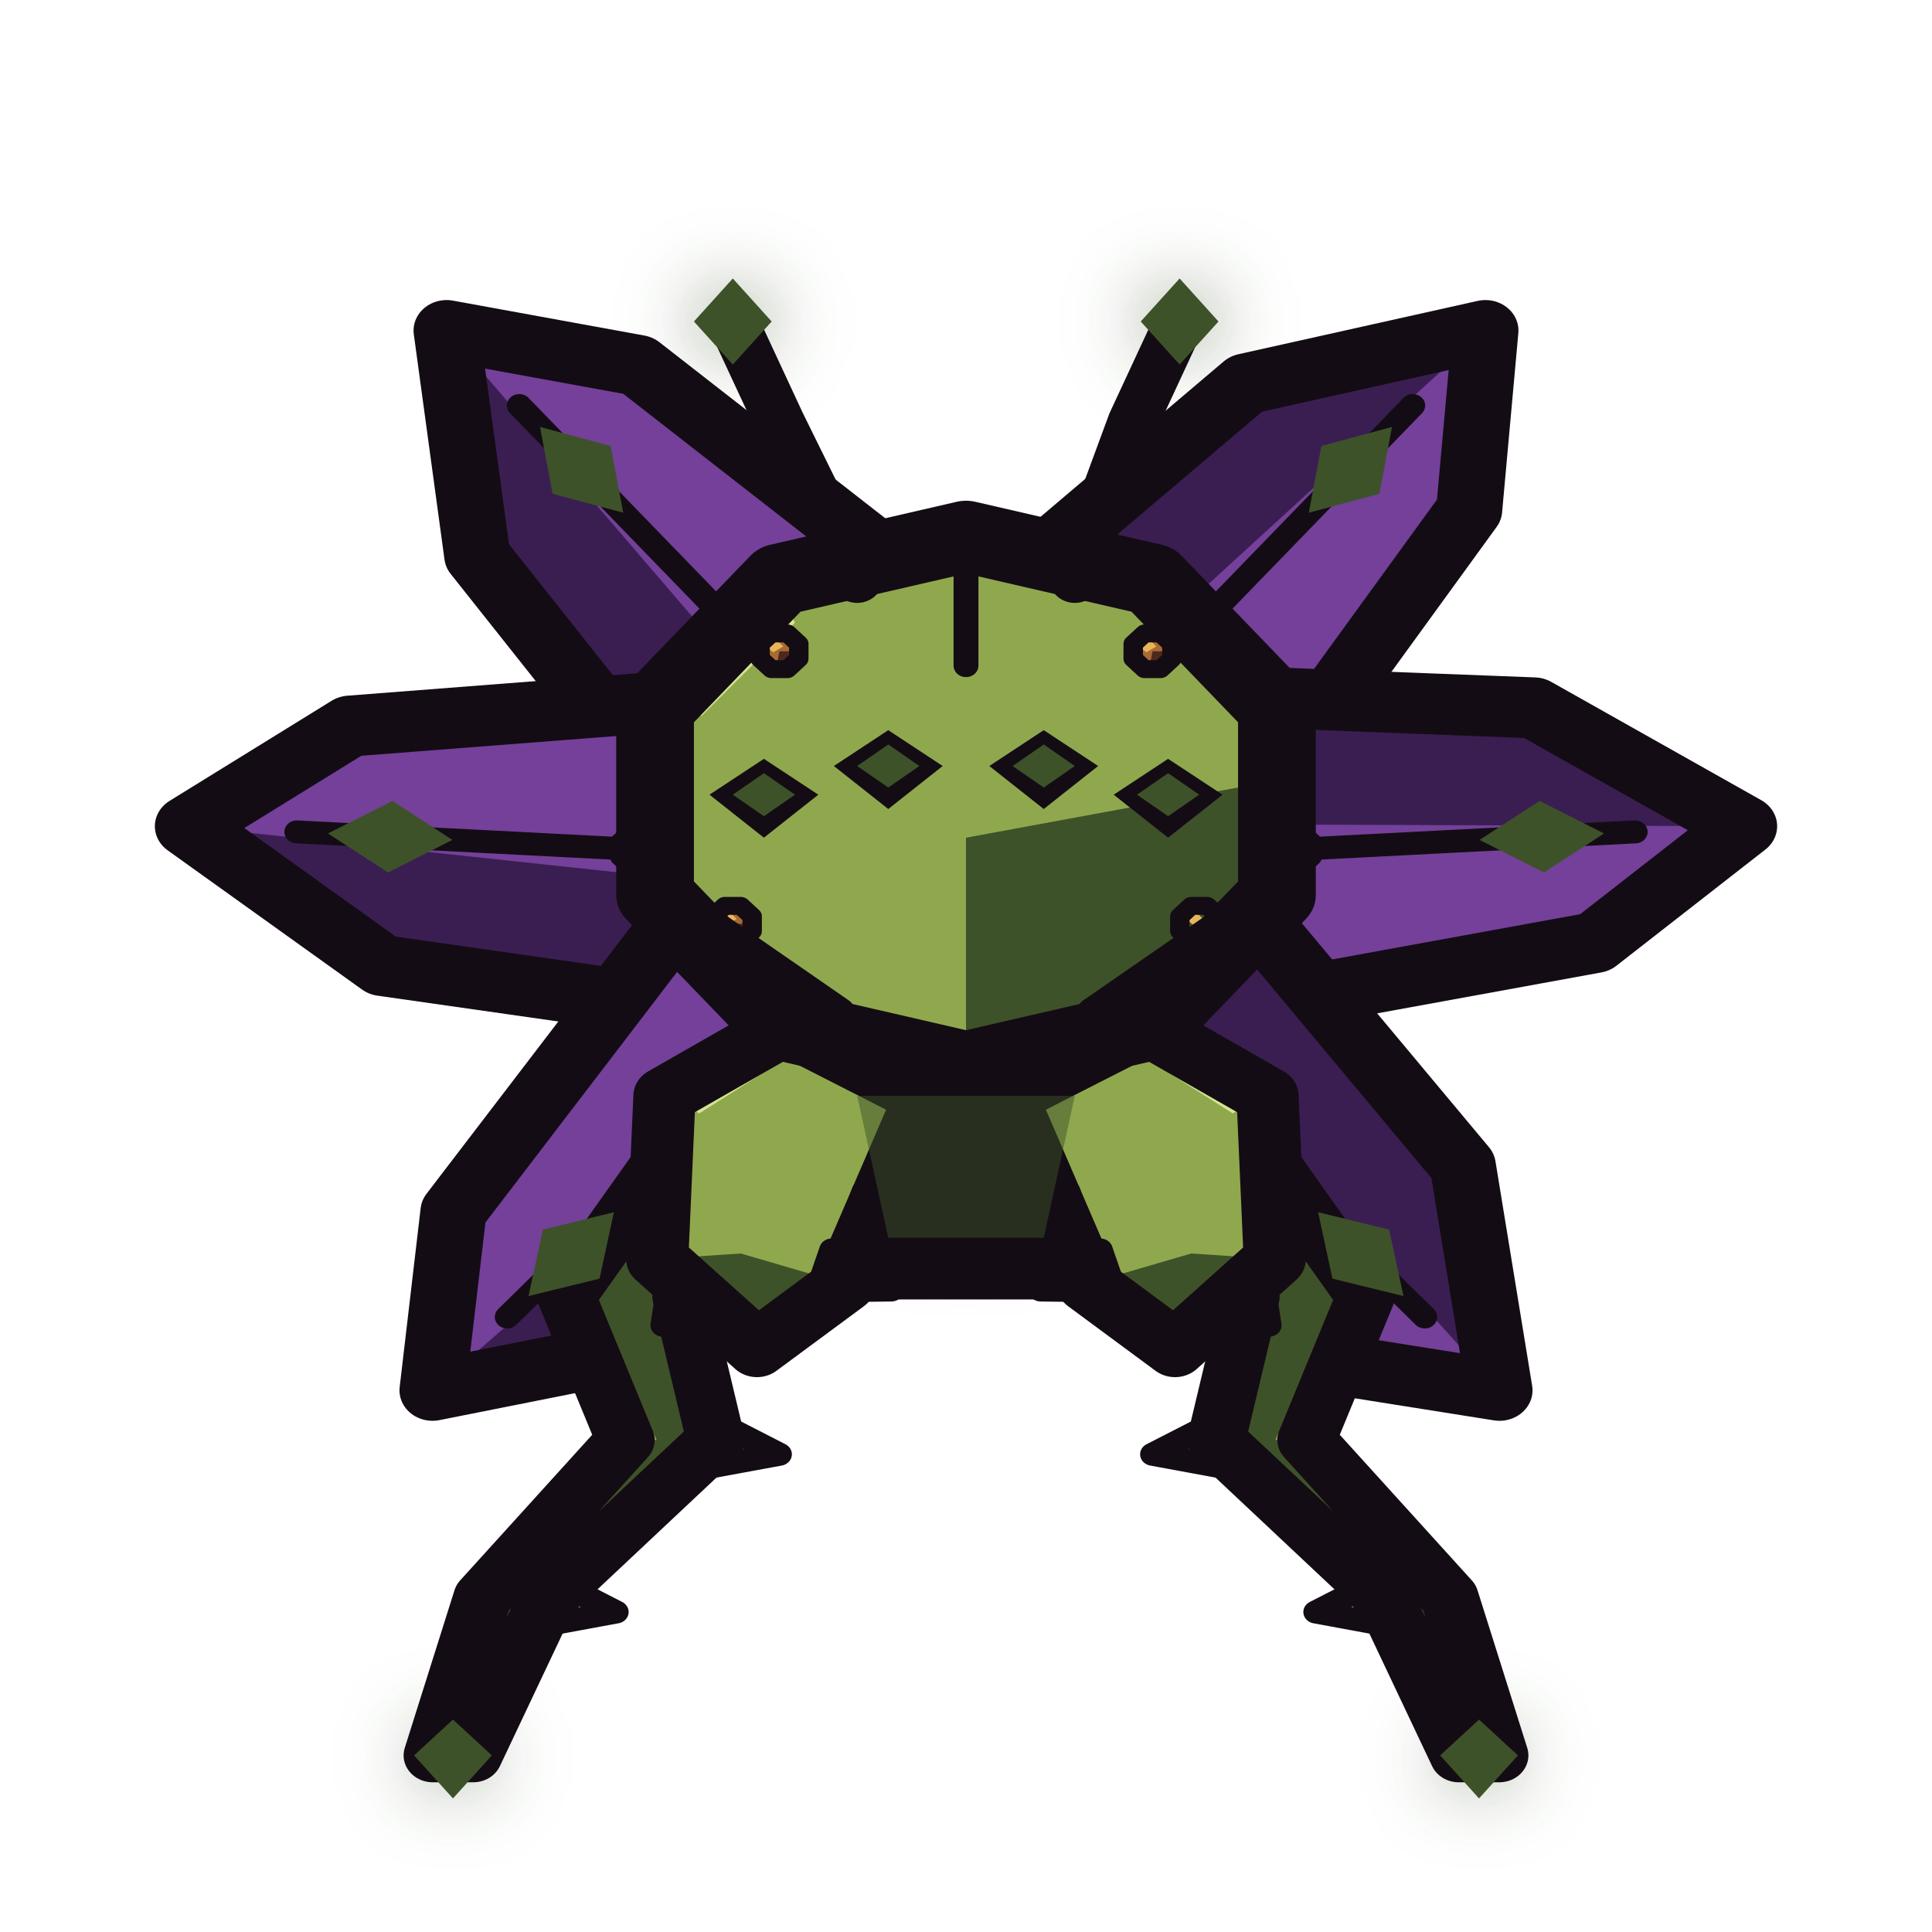
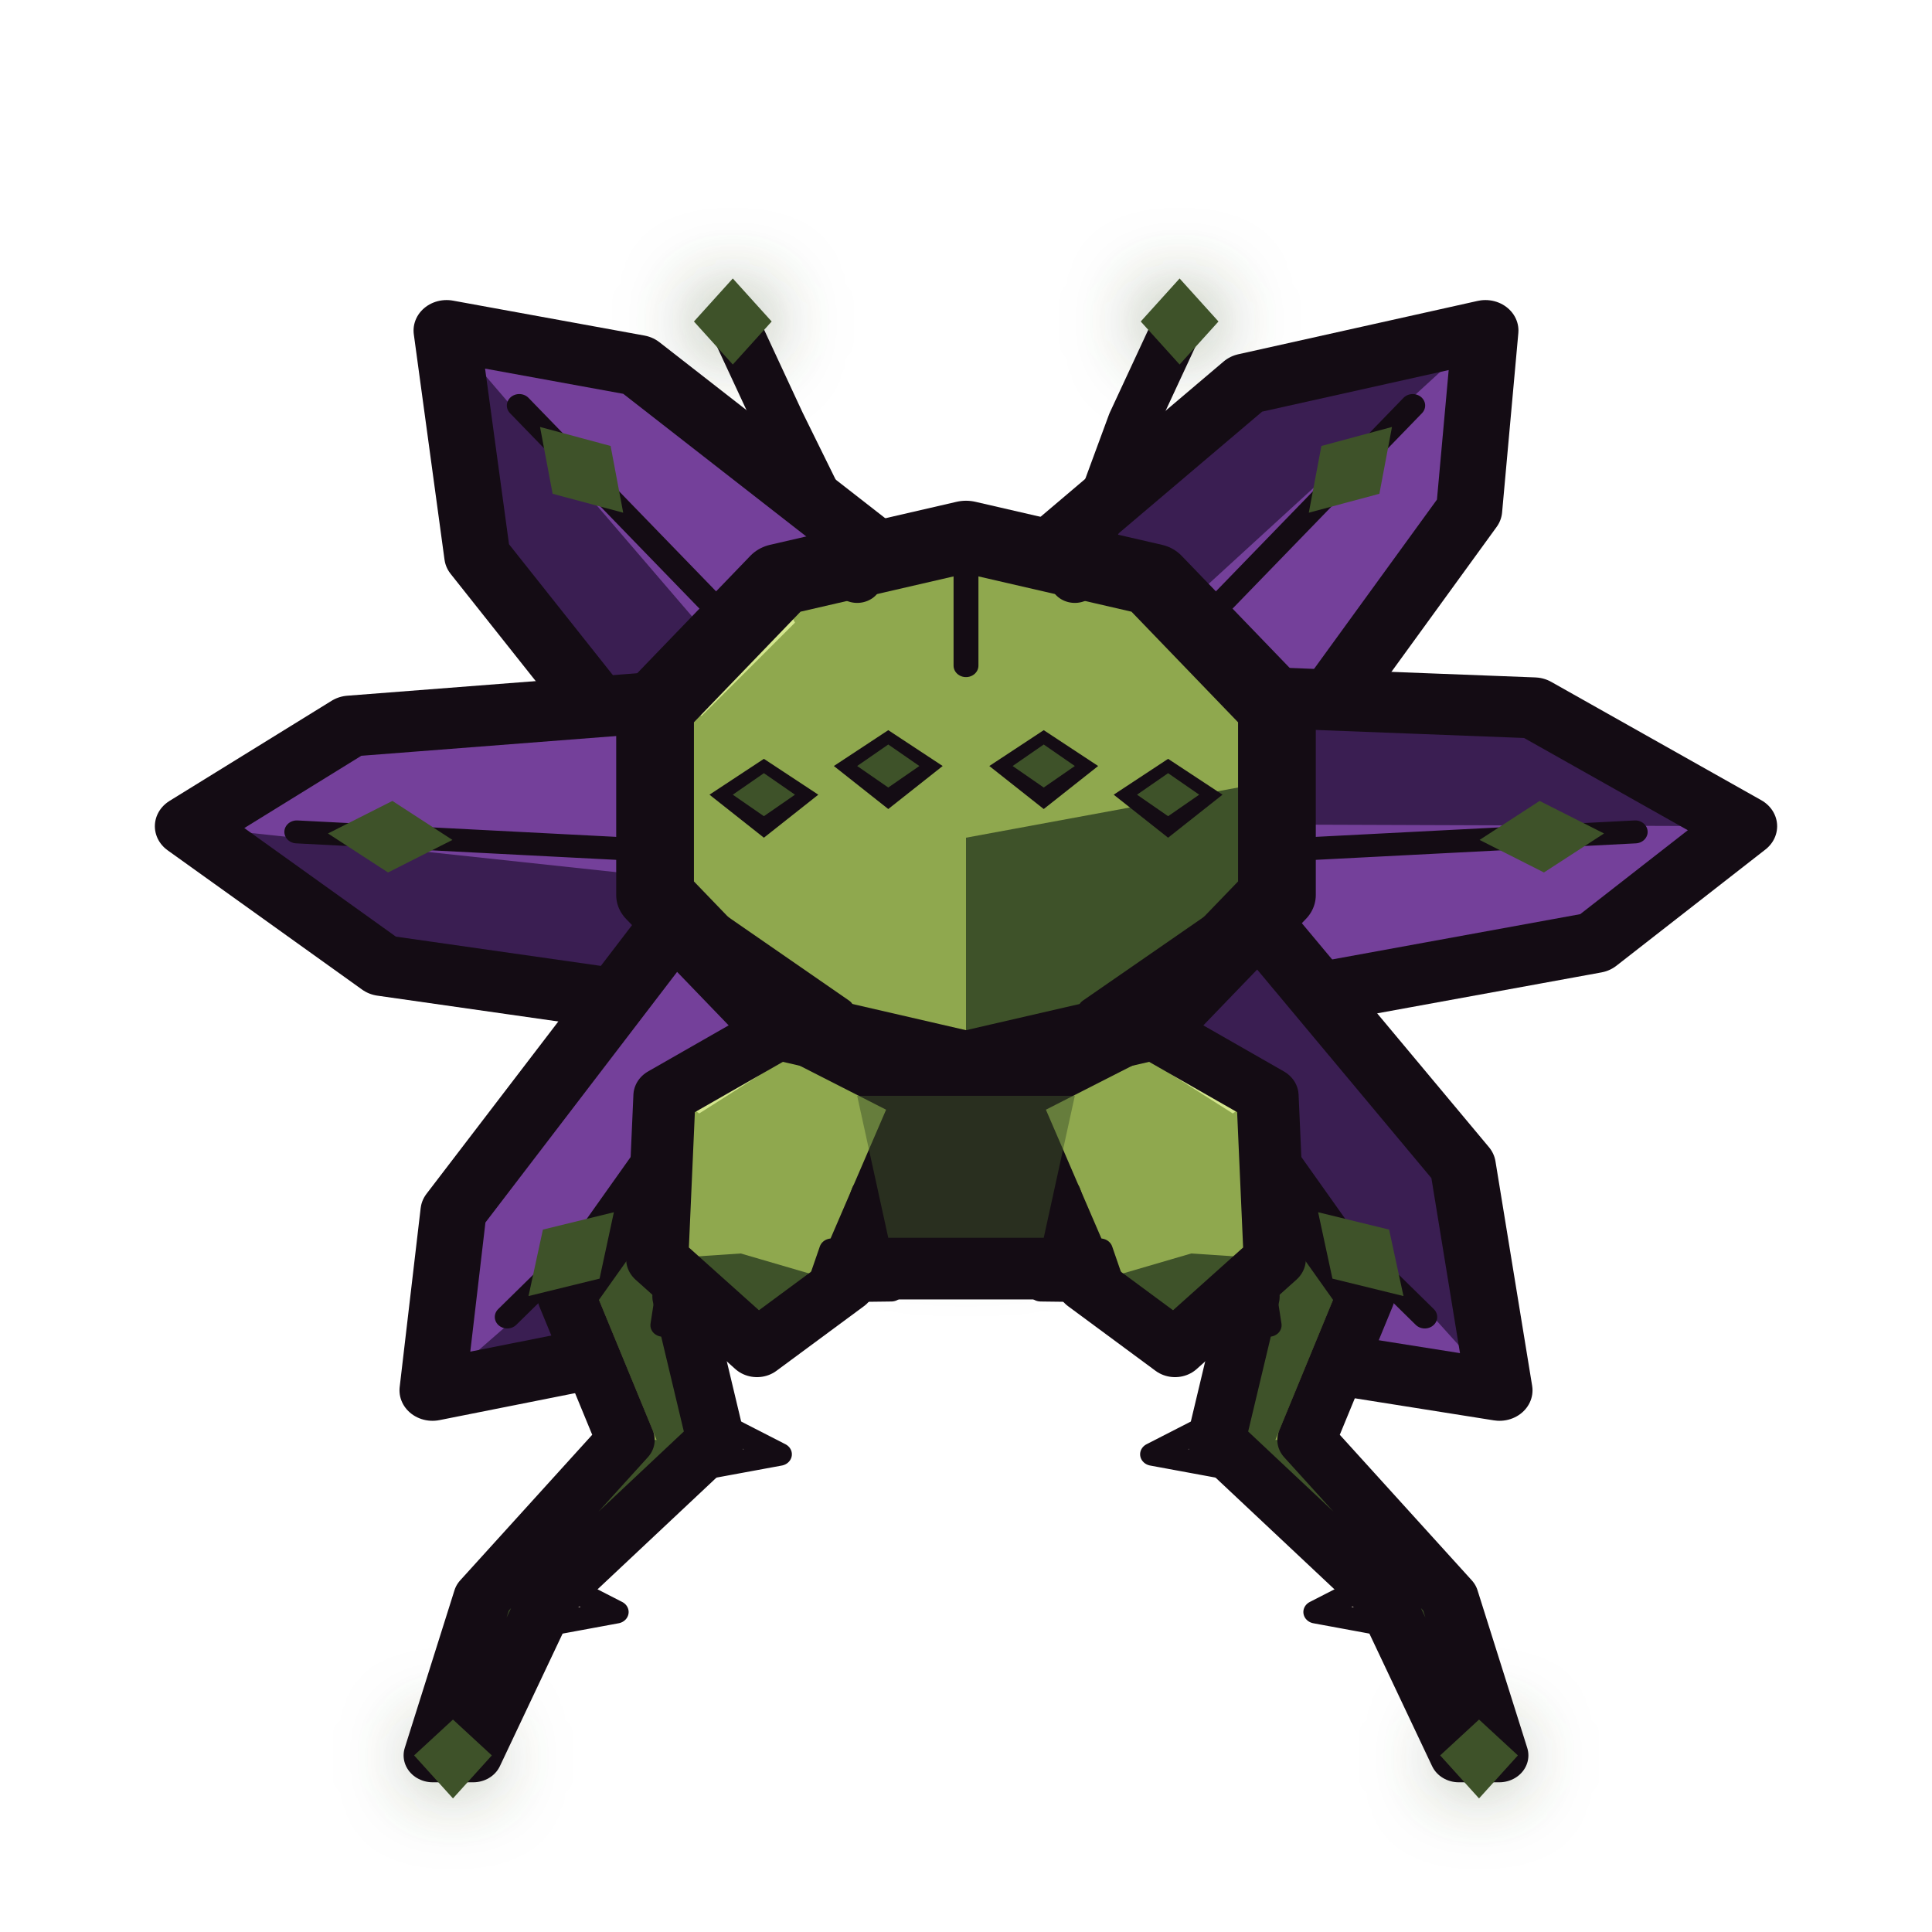
<svg xmlns="http://www.w3.org/2000/svg" viewBox="0 0 256 256" width="256" height="256">
  <defs>
    <filter id="blur" filterUnits="userSpaceOnUse" x="-64" y="-64" width="384" height="384">
      <feGaussianBlur stdDeviation="5" />
    </filter>
  </defs>
  <g transform="translate(128 130) scale(1.03 0.95) translate(-128 -128)">
    <g id="glow-back">
      <g>
        <polygon points="172.1,62.67 173.72,53.36 182.8,50.71 181.18,60.03" fill="#3E5229" filter="url(#blur)" opacity="0.62" />
      </g>
      <g>
        <polygon points="83.9,62.67 74.82,60.03 73.2,50.71 82.28,53.36" fill="#3E5229" filter="url(#blur)" opacity="0.62" />
      </g>
      <g>
        <polygon points="194.07,108.31 201.79,102.87 210.08,107.41 202.35,112.85" fill="#3E5229" filter="url(#blur)" opacity="0.62" />
      </g>
      <g>
        <polygon points="61.93,108.31 53.65,112.85 45.92,107.41 54.21,102.87" fill="#3E5229" filter="url(#blur)" opacity="0.62" />
      </g>
      <g>
        <polygon points="173.3,160.24 182.43,162.66 184.28,171.93 175.14,169.5" fill="#3E5229" filter="url(#blur)" opacity="0.62" />
      </g>
      <g>
        <polygon points="82.7,160.24 80.86,169.5 71.72,171.93 73.57,162.66" fill="#3E5229" filter="url(#blur)" opacity="0.62" />
      </g>
      <g>
        <polygon points="62,231 67,236 62,242 57,236" fill="#3E5229" filter="url(#blur)" opacity="0.62" />
      </g>
      <g>
        <polygon points="194,231 199,236 194,242 189,236" fill="#3E5229" filter="url(#blur)" opacity="0.62" />
      </g>
      <g>
        <polygon points="114,144 142,144 138,163.8 118,163.8" fill="#3E5229" filter="url(#blur)" opacity="0.31" />
      </g>
      <g>
        <polygon points="98,102 102,99 106,102 102,105" fill="#3E5229" filter="url(#blur)" opacity="0.62" />
        <polygon points="114,98 118,95 122,98 118,101" fill="#3E5229" filter="url(#blur)" opacity="0.62" />
        <polygon points="134,98 138,95 142,98 138,101" fill="#3E5229" filter="url(#blur)" opacity="0.62" />
        <polygon points="150,102 154,99 158,102 154,105" fill="#3E5229" filter="url(#blur)" opacity="0.62" />
        <polygon points="98,30 103,36 98,42 93,36" fill="#3E5229" filter="url(#blur)" opacity="0.62" />
        <polygon points="155.48,30 150.48,36 155.48,42 160.48,36" fill="#3E5229" filter="url(#blur)" opacity="0.62" />
      </g>
    </g>
    <g id="body">
      <g class="part" data-part="petal0">
        <g class="base">
          <polygon points="134.67,104.55 131.41,74.7 164.03,44.7 194.82,37.26 192.73,62.29 166.82,100.99" fill="#74409A" />
-           <polygon points="158.56,81.64 157.1,83.1 155.03,83.1 153.57,81.64 153.57,79.58 155.03,78.12 157.1,78.12 158.56,79.58" fill="#A66A32" />
        </g>
        <g class="shadow">
          <polygon points="134.67,104.55 131.41,74.7 164.03,44.7 194.82,37.26 152.05,79.71" fill="#3A1E52" />
-           <polygon points="156.07,80.61 158.77,80.61 157.74,82.55 155.58,83.31" fill="#4E281D" />
        </g>
        <g class="highlight">
          <polygon points="166.82,100.99 192.73,62.29 188.71,61.38 164.94,96.61" fill="#A86CD0" />
-           <polygon points="154.5,80.07 155.63,78.94 156.55,79.93 155.26,80.74" fill="#E7B65B" />
        </g>
        <g class="ink">
          <polygon points="134.67,104.55 131.41,74.7 164.03,44.7 194.82,37.26 192.73,62.29 166.82,100.99" fill="none" stroke="#140C14" stroke-width="8.5" stroke-linejoin="round" />
          <polyline points="142.7,95.56 185.47,47.72" fill="none" stroke="#140C14" stroke-width="3.2" stroke-linejoin="round" stroke-linecap="round" />
-           <polygon points="158.56,81.64 157.1,83.1 155.03,83.1 153.57,81.64 153.57,79.58 155.03,78.12 157.1,78.12 158.56,79.58" fill="none" stroke="#140C14" stroke-width="2.5" stroke-linejoin="round" />
        </g>
      </g>
      <g class="part" data-part="petal1">
        <g class="base">
          <polygon points="121.33,104.55 91.31,104.46 65.13,68.69 61.18,37.26 85.81,42.13 121.38,72.19" fill="#74409A" />
-           <polygon points="102.43,81.64 100.97,83.1 98.9,83.1 97.44,81.64 97.44,79.58 98.9,78.12 100.97,78.12 102.43,79.58" fill="#A66A32" />
        </g>
        <g class="shadow">
          <polygon points="121.33,104.55 91.31,104.46 65.13,68.69 61.18,37.26 98.59,84.5" fill="#3A1E52" />
-           <polygon points="99.93,80.61 102.63,80.61 101.61,82.55 99.45,83.31" fill="#4E281D" />
        </g>
        <g class="highlight">
          <polygon points="121.38,72.19 85.81,42.13 84.47,46.03 116.83,73.58" fill="#A86CD0" />
-           <polygon points="98.37,80.07 99.5,78.94 100.42,79.93 99.12,80.74" fill="#E7B65B" />
        </g>
        <g class="ink">
          <polygon points="121.33,104.55 91.31,104.46 65.13,68.69 61.18,37.26 85.81,42.13 121.38,72.19" fill="none" stroke="#140C14" stroke-width="8.5" stroke-linejoin="round" />
          <polyline points="113.3,95.56 70.53,47.72" fill="none" stroke="#140C14" stroke-width="3.2" stroke-linejoin="round" stroke-linecap="round" />
-           <polygon points="102.43,81.64 100.97,83.1 98.9,83.1 97.44,81.64 97.44,79.58 98.9,78.12 100.97,78.12 102.43,79.58" fill="none" stroke="#140C14" stroke-width="2.5" stroke-linejoin="round" />
        </g>
      </g>
      <g class="part" data-part="petal2">
        <g class="base">
          <polygon points="137.98,111.44 156.78,88.04 201.07,89.89 228.1,106.4 208.92,122.62 163.24,131.66" fill="#74409A" />
-           <polygon points="172.54,110.68 171.08,112.14 169.01,112.14 167.55,110.68 167.55,108.62 169.01,107.16 171.08,107.16 172.54,108.62" fill="#A66A32" />
        </g>
        <g class="shadow">
          <polygon points="137.98,111.44 156.78,88.04 201.07,89.89 228.1,106.4 167.84,106.17" fill="#3A1E52" />
-           <polygon points="170.04,109.65 172.74,109.65 171.72,111.59 169.56,112.35" fill="#4E281D" />
        </g>
        <g class="highlight">
          <polygon points="163.24,131.66 208.92,122.62 206.72,119.14 165,127.24" fill="#A86CD0" />
-           <polygon points="168.48,109.11 169.61,107.98 170.53,108.97 169.23,109.78" fill="#E7B65B" />
        </g>
        <g class="ink">
          <polygon points="137.98,111.44 156.78,88.04 201.07,89.89 228.1,106.4 208.92,122.62 163.24,131.66" fill="none" stroke="#140C14" stroke-width="8.5" stroke-linejoin="round" />
          <polyline points="150.02,110.77 214.09,107.19" fill="none" stroke="#140C14" stroke-width="3.2" stroke-linejoin="round" stroke-linecap="round" />
-           <polygon points="172.54,110.68 171.08,112.14 169.01,112.14 167.55,110.68 167.55,108.62 169.01,107.16 171.08,107.16 172.54,108.62" fill="none" stroke="#140C14" stroke-width="2.5" stroke-linejoin="round" />
        </g>
      </g>
      <g class="part" data-part="petal3">
        <g class="base">
          <polygon points="118.02,111.44 96.72,132.61 52.92,125.83 27.9,106.4 48.76,92.43 95.17,88.53" fill="#74409A" />
-           <polygon points="88.45,110.68 86.99,112.14 84.92,112.14 83.46,110.68 83.46,108.62 84.92,107.16 86.99,107.16 88.45,108.62" fill="#A66A32" />
        </g>
        <g class="shadow">
          <polygon points="118.02,111.44 96.72,132.61 52.92,125.83 27.9,106.4 87.76,113.36" fill="#3A1E52" />
-           <polygon points="85.96,109.65 88.66,109.65 87.63,111.59 85.47,112.35" fill="#4E281D" />
        </g>
        <g class="highlight">
          <polygon points="95.17,88.53 48.76,92.43 50.57,96.13 92.93,92.73" fill="#A86CD0" />
-           <polygon points="84.39,109.11 85.53,107.98 86.44,108.97 85.15,109.78" fill="#E7B65B" />
        </g>
        <g class="ink">
          <polygon points="118.02,111.44 96.72,132.61 52.92,125.83 27.9,106.4 48.76,92.43 95.17,88.53" fill="none" stroke="#140C14" stroke-width="8.5" stroke-linejoin="round" />
          <polyline points="105.98,110.77 41.91,107.19" fill="none" stroke="#140C14" stroke-width="3.2" stroke-linejoin="round" stroke-linecap="round" />
-           <polygon points="88.45,110.68 86.99,112.14 84.92,112.14 83.46,110.68 83.46,108.62 84.92,107.16 86.99,107.16 88.45,108.62" fill="none" stroke="#140C14" stroke-width="2.5" stroke-linejoin="round" />
        </g>
      </g>
      <g class="part" data-part="petal4">
        <g class="base">
          <polygon points="134.85,119.29 164.86,118.65 191.91,153.76 196.63,185.08 171.88,180.82 135.59,151.63" fill="#74409A" />
-           <polygon points="159.32,143.73 157.86,145.19 155.79,145.19 154.33,143.73 154.33,141.66 155.79,140.2 157.86,140.2 159.32,141.66" fill="#A66A32" />
        </g>
        <g class="shadow">
          <polygon points="134.85,119.29 164.86,118.65 191.91,153.76 196.63,185.08 158.08,138.77" fill="#3A1E52" />
-           <polygon points="156.82,142.7 159.52,142.7 158.5,144.64 156.34,145.4" fill="#4E281D" />
        </g>
        <g class="highlight">
          <polygon points="135.59,151.63 171.88,180.82 173.13,176.89 140.11,150.14" fill="#A86CD0" />
-           <polygon points="155.26,142.16 156.39,141.02 157.31,142.02 156.01,142.83" fill="#E7B65B" />
        </g>
        <g class="ink">
          <polygon points="134.85,119.29 164.86,118.65 191.91,153.76 196.63,185.08 171.88,180.82 135.59,151.63" fill="none" stroke="#140C14" stroke-width="8.5" stroke-linejoin="round" />
          <polyline points="143.1,128.08 187.02,174.85" fill="none" stroke="#140C14" stroke-width="3.2" stroke-linejoin="round" stroke-linecap="round" />
-           <polygon points="159.32,143.73 157.86,145.19 155.79,145.19 154.33,143.73 154.33,141.66 155.79,140.2 157.86,140.2 159.32,141.66" fill="none" stroke="#140C14" stroke-width="2.5" stroke-linejoin="round" />
        </g>
      </g>
      <g class="part" data-part="petal5">
        <g class="base">
          <polygon points="121.15,119.29 123.68,149.2 90.34,178.4 59.37,185.08 62.07,160.12 88.92,122.06" fill="#74409A" />
-           <polygon points="101.67,143.73 100.21,145.19 98.14,145.19 96.68,143.73 96.68,141.66 98.14,140.2 100.21,140.2 101.67,141.66" fill="#A66A32" />
        </g>
        <g class="shadow">
          <polygon points="121.15,119.29 123.68,149.2 90.34,178.4 59.37,185.08 103.17,143.7" fill="#3A1E52" />
-           <polygon points="99.18,142.7 101.88,142.7 100.85,144.64 98.69,145.4" fill="#4E281D" />
        </g>
        <g class="highlight">
          <polygon points="88.92,122.06 62.07,160.12 66.07,161.12 90.7,126.48" fill="#A86CD0" />
-           <polygon points="97.61,142.16 98.74,141.02 99.66,142.02 98.37,142.83" fill="#E7B65B" />
        </g>
        <g class="ink">
          <polygon points="121.15,119.29 123.68,149.2 90.34,178.4 59.37,185.08 62.07,160.12 88.92,122.06" fill="none" stroke="#140C14" stroke-width="8.5" stroke-linejoin="round" />
          <polyline points="112.9,128.08 68.98,174.85" fill="none" stroke="#140C14" stroke-width="3.2" stroke-linejoin="round" stroke-linecap="round" />
-           <polygon points="101.67,143.73 100.21,145.19 98.14,145.19 96.68,143.73 96.68,141.66 98.14,140.2 100.21,140.2 101.67,141.66" fill="none" stroke="#140C14" stroke-width="2.5" stroke-linejoin="round" />
        </g>
      </g>
      <g class="part" data-part="vine0">
        <g class="base">
          <polygon points="91,150 76.6,172 84.2,192 65.8,214 59.4,236 64.6,236 74.2,214 95.8,192 91.4,172 109,150" fill="#3E5229" />
          <polygon points="90,169 99,174 89,176" fill="#F4EAD4" />
          <polygon points="95,189 104,194 94,196" fill="#F4EAD4" />
          <polygon points="74,211 83,216 73,218" fill="#F4EAD4" />
        </g>
        <g class="highlight">
          <polygon points="92,150 77.6,172 85.2,192 88.2,192 80.6,172 95,150" fill="#8FA84E" />
        </g>
        <g class="ink">
          <polygon points="91,150 76.6,172 84.2,192 65.8,214 59.4,236 64.6,236 74.2,214 95.8,192 91.4,172 109,150" fill="none" stroke="#140C14" stroke-width="7.5" stroke-linejoin="round" />
          <polygon points="90,169 99,174 89,176" fill="none" stroke="#140C14" stroke-width="3.2" stroke-linejoin="round" />
          <polygon points="95,189 104,194 94,196" fill="none" stroke="#140C14" stroke-width="3.2" stroke-linejoin="round" />
          <polygon points="74,211 83,216 73,218" fill="none" stroke="#140C14" stroke-width="3.2" stroke-linejoin="round" />
        </g>
      </g>
      <g class="part" data-part="vine1">
        <g class="base">
          <polygon points="165,150 179.4,172 171.8,192 190.2,214 196.6,236 191.4,236 181.8,214 160.2,192 164.6,172 147,150" fill="#3E5229" />
          <polygon points="166,169 157,174 167,176" fill="#F4EAD4" />
          <polygon points="161,189 152,194 162,196" fill="#F4EAD4" />
          <polygon points="182,211 173,216 183,218" fill="#F4EAD4" />
        </g>
        <g class="highlight">
          <polygon points="164,150 178.4,172 170.8,192 167.8,192 175.4,172 161,150" fill="#8FA84E" />
        </g>
        <g class="ink">
          <polygon points="165,150 179.4,172 171.8,192 190.2,214 196.6,236 191.4,236 181.8,214 160.2,192 164.6,172 147,150" fill="none" stroke="#140C14" stroke-width="7.5" stroke-linejoin="round" />
          <polygon points="166,169 157,174 167,176" fill="none" stroke="#140C14" stroke-width="3.2" stroke-linejoin="round" />
          <polygon points="161,189 152,194 162,196" fill="none" stroke="#140C14" stroke-width="3.2" stroke-linejoin="round" />
          <polygon points="182,211 173,216 183,218" fill="none" stroke="#140C14" stroke-width="3.2" stroke-linejoin="round" />
        </g>
      </g>
      <g class="part" data-part="maw">
        <g class="ink">
          <polygon points="104,136 152,136 146,172.4 110,172.4" fill="#140C14" />
        </g>
      </g>
      <g class="part" data-part="jaw0">
        <g class="base">
          <polygon points="122.74,144.14 104.89,134.28 89.21,144 88.28,166.78 101.11,179.24 112.37,170.22" fill="#8FA84E" />
          <polygon points="119.02,149.25 117.21,154.97 125.74,154.53" fill="#F4EAD4" />
          <polygon points="114.87,157.38 113.05,163.1 122.06,162.81" fill="#F4EAD4" />
          <polygon points="110.72,165.5 108.9,171.22 118.39,171.09" fill="#F4EAD4" />
        </g>
        <g class="shadow">
          <polygon points="112.37,170.22 101.11,179.24 88.28,166.78 99.02,165.99" fill="#3E5229" />
        </g>
        <g class="highlight">
          <polygon points="102.07,136.53 91.12,144.6 93.68,146.46 103.07,140" fill="#D4E68E" />
        </g>
        <g class="ink">
          <polygon points="122.74,144.14 104.89,134.28 89.21,144 88.28,166.78 101.11,179.24 112.37,170.22" fill="none" stroke="#140C14" stroke-width="8" stroke-linejoin="round" />
          <polygon points="119.02,149.25 117.21,154.97 125.74,154.53" fill="none" stroke="#140C14" stroke-width="3.2" stroke-linejoin="round" />
          <polygon points="114.87,157.38 113.05,163.1 122.06,162.81" fill="none" stroke="#140C14" stroke-width="3.2" stroke-linejoin="round" />
          <polygon points="110.72,165.5 108.9,171.22 118.39,171.09" fill="none" stroke="#140C14" stroke-width="3.2" stroke-linejoin="round" />
        </g>
      </g>
      <g class="part" data-part="jaw1">
        <g class="base">
          <polygon points="133.26,144.14 151.11,134.28 166.79,144 167.72,166.78 154.89,179.24 143.63,170.22" fill="#8FA84E" />
          <polygon points="136.98,149.25 138.79,154.97 130.26,154.53" fill="#F4EAD4" />
          <polygon points="141.13,157.38 142.95,163.1 133.94,162.81" fill="#F4EAD4" />
          <polygon points="145.28,165.5 147.1,171.22 137.61,171.09" fill="#F4EAD4" />
        </g>
        <g class="shadow">
          <polygon points="143.63,170.22 154.89,179.24 167.72,166.78 156.98,165.99" fill="#3E5229" />
        </g>
        <g class="highlight">
          <polygon points="153.93,136.53 164.88,144.6 162.32,146.46 152.93,140" fill="#D4E68E" />
        </g>
        <g class="ink">
          <polygon points="133.26,144.14 151.11,134.28 166.79,144 167.72,166.78 154.89,179.24 143.63,170.22" fill="none" stroke="#140C14" stroke-width="8" stroke-linejoin="round" />
          <polygon points="136.98,149.25 138.79,154.97 130.26,154.53" fill="none" stroke="#140C14" stroke-width="3.2" stroke-linejoin="round" />
          <polygon points="141.13,157.38 142.95,163.1 133.94,162.81" fill="none" stroke="#140C14" stroke-width="3.2" stroke-linejoin="round" />
          <polygon points="145.28,165.5 147.1,171.22 137.61,171.09" fill="none" stroke="#140C14" stroke-width="3.2" stroke-linejoin="round" />
        </g>
      </g>
      <g class="part" data-part="head">
        <g class="base">
          <polygon points="128,66 104,72 88,90 88,116 104,134 128,140 152,134 168,116 168,90 152,72" fill="#8FA84E" />
-           <polygon points="106.49,83.03 105.03,84.49 102.97,84.49 101.51,83.03 101.51,80.97 102.97,79.51 105.03,79.51 106.49,80.97" fill="#A66A32" />
-           <polygon points="154.49,83.03 153.03,84.49 150.97,84.49 149.51,83.03 149.51,80.97 150.97,79.51 153.03,79.51 154.49,80.97" fill="#A66A32" />
-           <polygon points="100.49,121.03 99.03,122.49 96.97,122.49 95.51,121.03 95.51,118.97 96.97,117.51 99.03,117.51 100.49,118.97" fill="#A66A32" />
-           <polygon points="160.49,121.03 159.03,122.49 156.97,122.49 155.51,121.03 155.51,118.97 156.97,117.51 159.03,117.51 160.49,118.97" fill="#A66A32" />
        </g>
        <g class="shadow">
          <polygon points="128,108 168,100 168,116 152,134 128,140" fill="#3E5229" />
-           <polygon points="104,82 106.7,82 105.67,83.94 103.51,84.7" fill="#4E281D" />
-           <polygon points="152,82 154.7,82 153.67,83.94 151.51,84.7" fill="#4E281D" />
-           <polygon points="98,120 100.7,120 99.67,121.94 97.51,122.7" fill="#4E281D" />
-           <polygon points="158,120 160.7,120 159.67,121.94 157.51,122.7" fill="#4E281D" />
        </g>
        <g class="highlight">
          <polygon points="104,74 90,90 94,91 106,78" fill="#D4E68E" />
-           <polygon points="102.43,81.46 103.57,80.33 104.49,81.33 103.19,82.14" fill="#E7B65B" />
-           <polygon points="150.43,81.46 151.57,80.33 152.49,81.33 151.19,82.14" fill="#E7B65B" />
-           <polygon points="96.43,119.46 97.57,118.33 98.49,119.33 97.19,120.14" fill="#E7B65B" />
-           <polygon points="156.43,119.46 157.57,118.33 158.49,119.33 157.19,120.14" fill="#E7B65B" />
        </g>
        <g class="ink">
          <polygon points="128,66 104,72 88,90 88,116 104,134 128,140 152,134 168,116 168,90 152,72" fill="none" stroke="#140C14" stroke-width="10" stroke-linejoin="round" />
          <polyline points="128,70 128,84" fill="none" stroke="#140C14" stroke-width="3.2" stroke-linejoin="round" stroke-linecap="round" />
          <polyline points="96,120 112,132" fill="none" stroke="#140C14" stroke-width="3.2" stroke-linejoin="round" stroke-linecap="round" />
          <polyline points="160,120 144,132" fill="none" stroke="#140C14" stroke-width="3.2" stroke-linejoin="round" stroke-linecap="round" />
-           <polygon points="106.49,83.03 105.03,84.49 102.97,84.49 101.51,83.03 101.51,80.97 102.97,79.51 105.03,79.51 106.49,80.97" fill="none" stroke="#140C14" stroke-width="2.5" stroke-linejoin="round" />
-           <polygon points="154.49,83.03 153.03,84.49 150.97,84.49 149.51,83.03 149.51,80.97 150.97,79.51 153.03,79.51 154.49,80.97" fill="none" stroke="#140C14" stroke-width="2.5" stroke-linejoin="round" />
-           <polygon points="100.49,121.03 99.03,122.49 96.97,122.49 95.51,121.03 95.51,118.97 96.97,117.51 99.03,117.51 100.49,118.97" fill="none" stroke="#140C14" stroke-width="2.5" stroke-linejoin="round" />
-           <polygon points="160.49,121.03 159.03,122.49 156.97,122.49 155.51,121.03 155.51,118.97 156.97,117.51 159.03,117.51 160.49,118.97" fill="none" stroke="#140C14" stroke-width="2.5" stroke-linejoin="round" />
          <polygon points="95,102 102,97 109,102 102,108" fill="#140C14" />
          <polygon points="111,98 118,93 125,98 118,104" fill="#140C14" />
          <polygon points="131,98 138,93 145,98 138,104" fill="#140C14" />
          <polygon points="147,102 154,97 161,102 154,108" fill="#140C14" />
          <polyline points="114,72 104,50 98,36" fill="none" stroke="#140C14" stroke-width="6.5" stroke-linejoin="round" stroke-linecap="round" />
          <polyline points="142,72 149.48,50 155.48,36" fill="none" stroke="#140C14" stroke-width="6.5" stroke-linejoin="round" stroke-linecap="round" />
        </g>
      </g>
    </g>
    <g id="glow">
      <g>
        <polygon points="172.1,62.67 173.72,53.36 182.8,50.71 181.18,60.03" fill="#3E5229" />
      </g>
      <g>
        <polygon points="83.9,62.67 74.82,60.03 73.2,50.71 82.28,53.36" fill="#3E5229" />
      </g>
      <g>
        <polygon points="194.07,108.31 201.79,102.87 210.08,107.41 202.35,112.85" fill="#3E5229" />
      </g>
      <g>
        <polygon points="61.93,108.31 53.65,112.85 45.92,107.41 54.21,102.87" fill="#3E5229" />
      </g>
      <g>
        <polygon points="173.3,160.24 182.43,162.66 184.28,171.93 175.14,169.5" fill="#3E5229" />
      </g>
      <g>
        <polygon points="82.7,160.24 80.86,169.5 71.72,171.93 73.57,162.66" fill="#3E5229" />
      </g>
      <g>
        <polygon points="62,231 67,236 62,242 57,236" fill="#3E5229" />
      </g>
      <g>
        <polygon points="194,231 199,236 194,242 189,236" fill="#3E5229" />
      </g>
      <g>
        <polygon points="114,144 142,144 138,163.8 118,163.8" fill="#3E5229" opacity="0.5" />
      </g>
      <g>
        <polygon points="98,102 102,99 106,102 102,105" fill="#3E5229" />
        <polygon points="114,98 118,95 122,98 118,101" fill="#3E5229" />
        <polygon points="134,98 138,95 142,98 138,101" fill="#3E5229" />
        <polygon points="150,102 154,99 158,102 154,105" fill="#3E5229" />
        <polygon points="98,30 103,36 98,42 93,36" fill="#3E5229" />
        <polygon points="155.48,30 150.48,36 155.48,42 160.48,36" fill="#3E5229" />
      </g>
    </g>
  </g>
  <g id="fx" transform="translate(128 130) scale(1.03 0.95) translate(-128 -128)" />
</svg>
